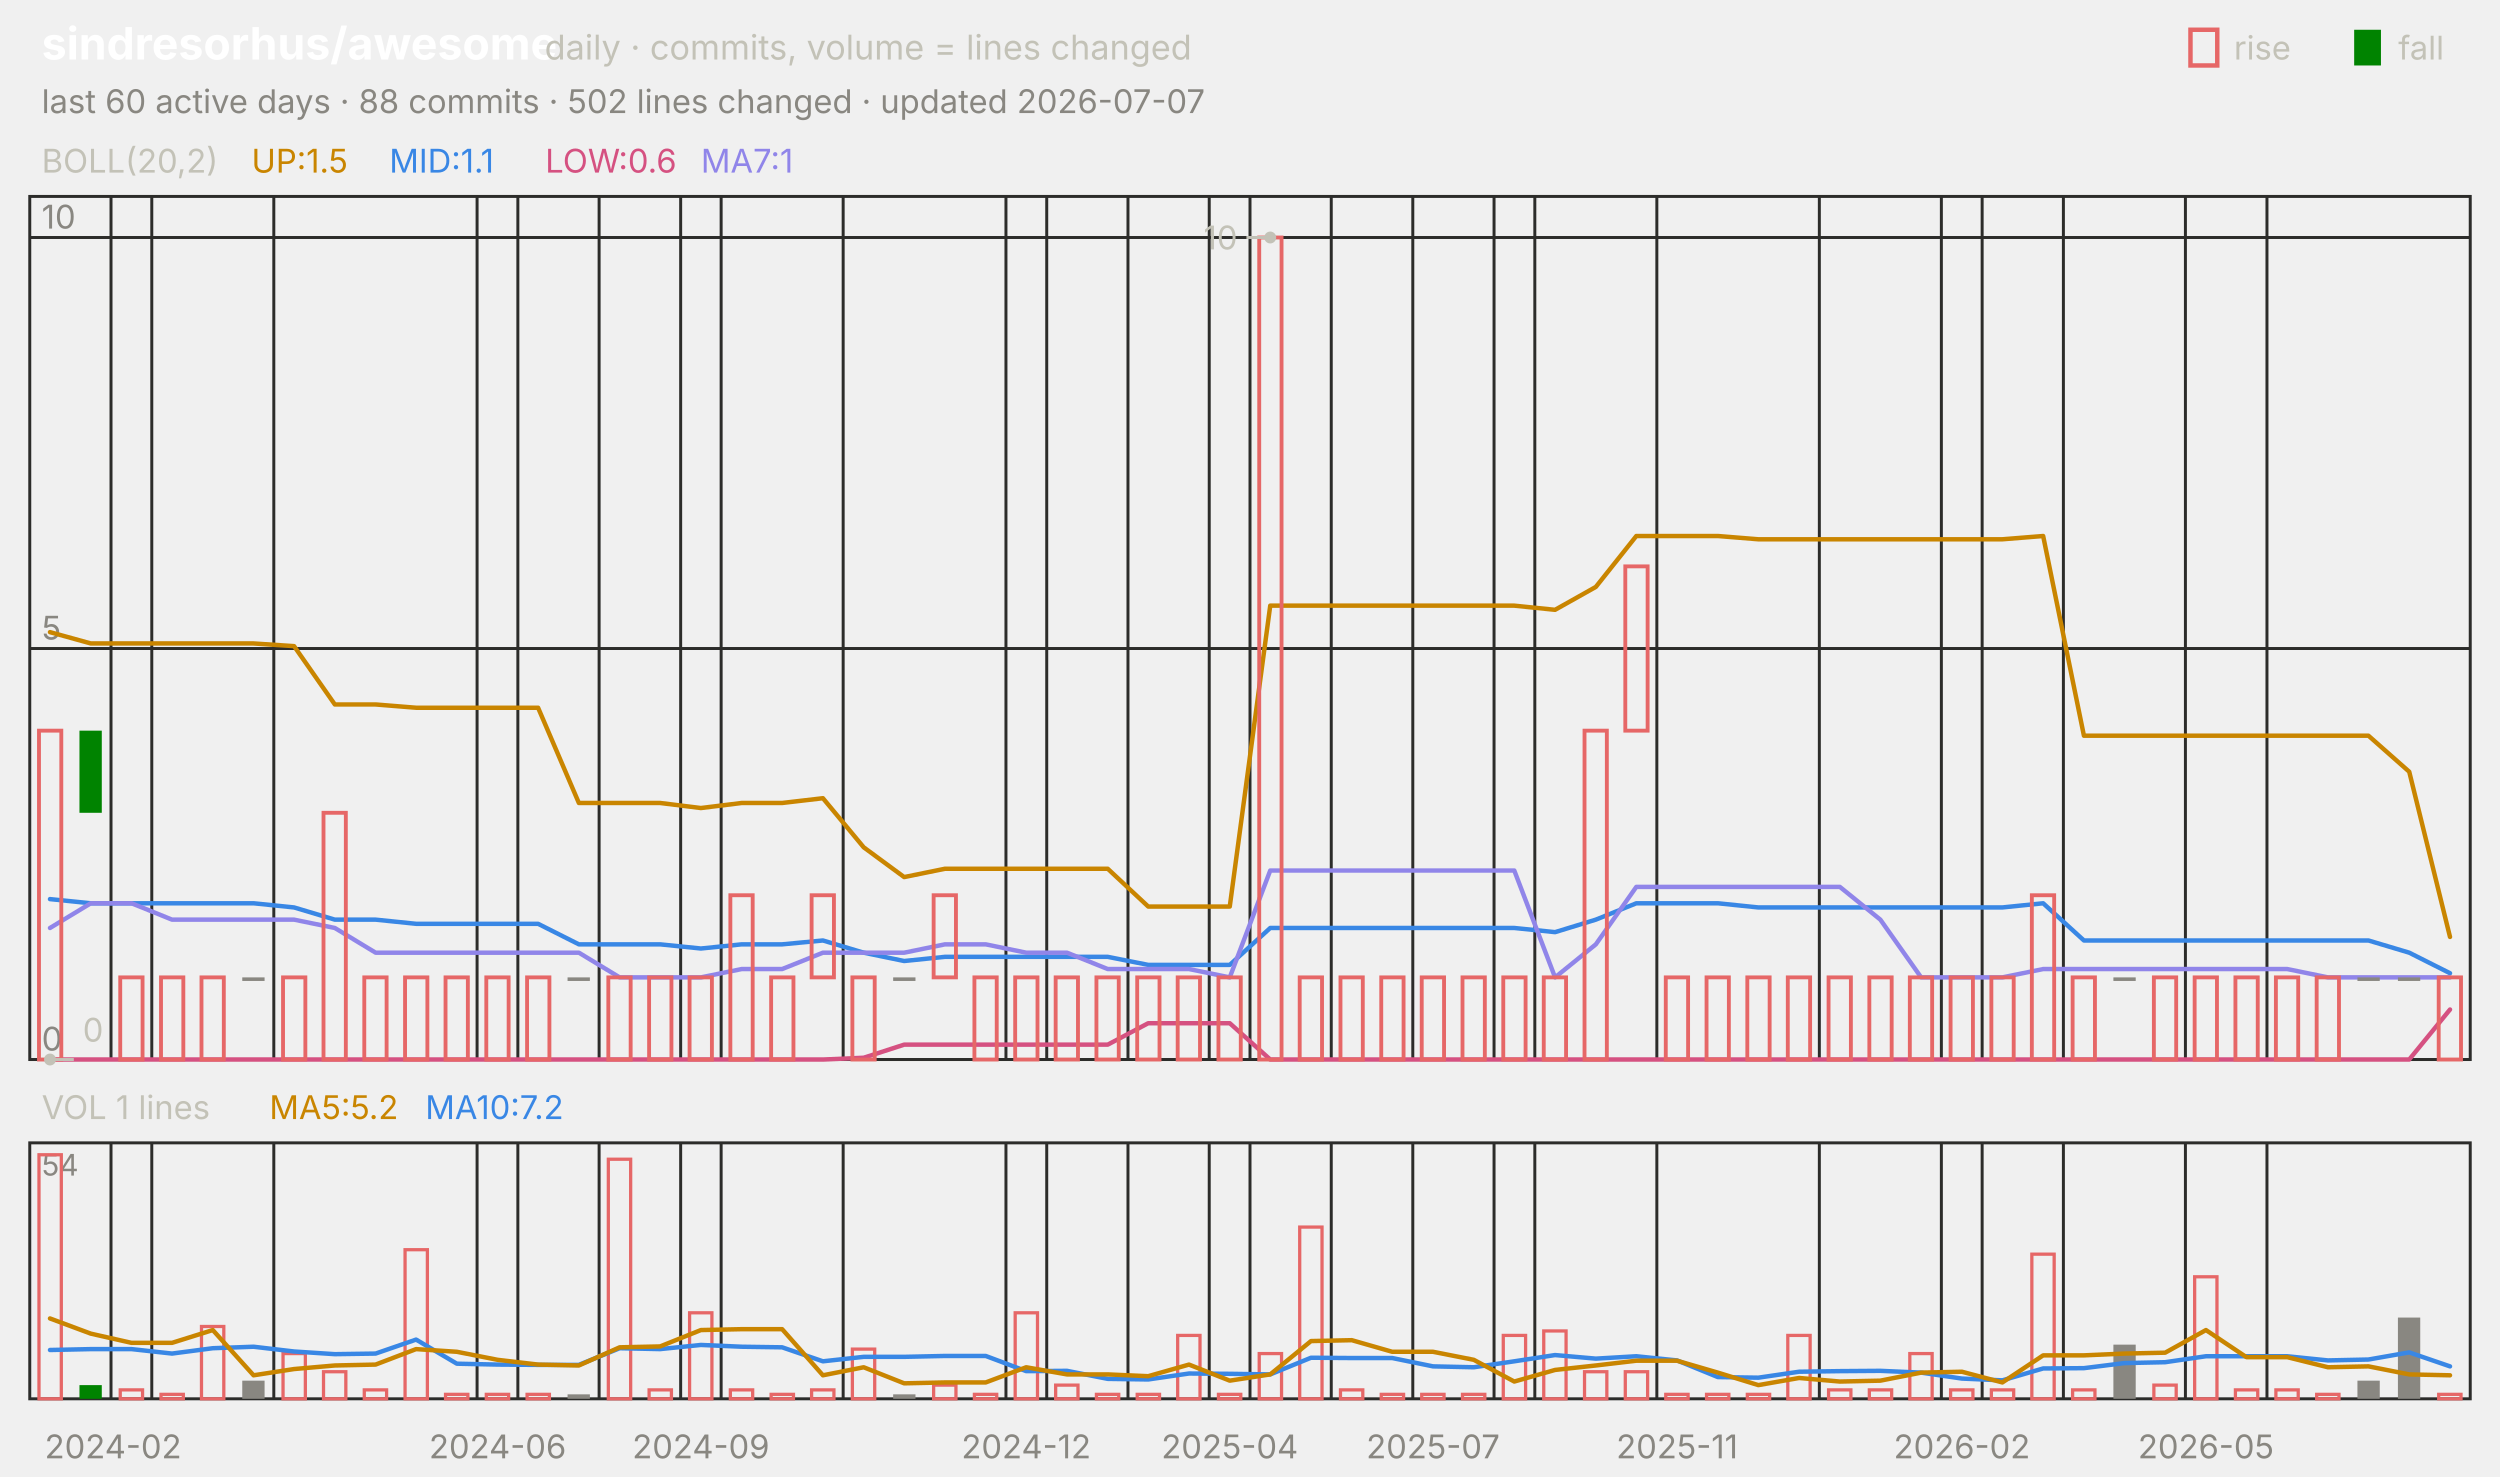
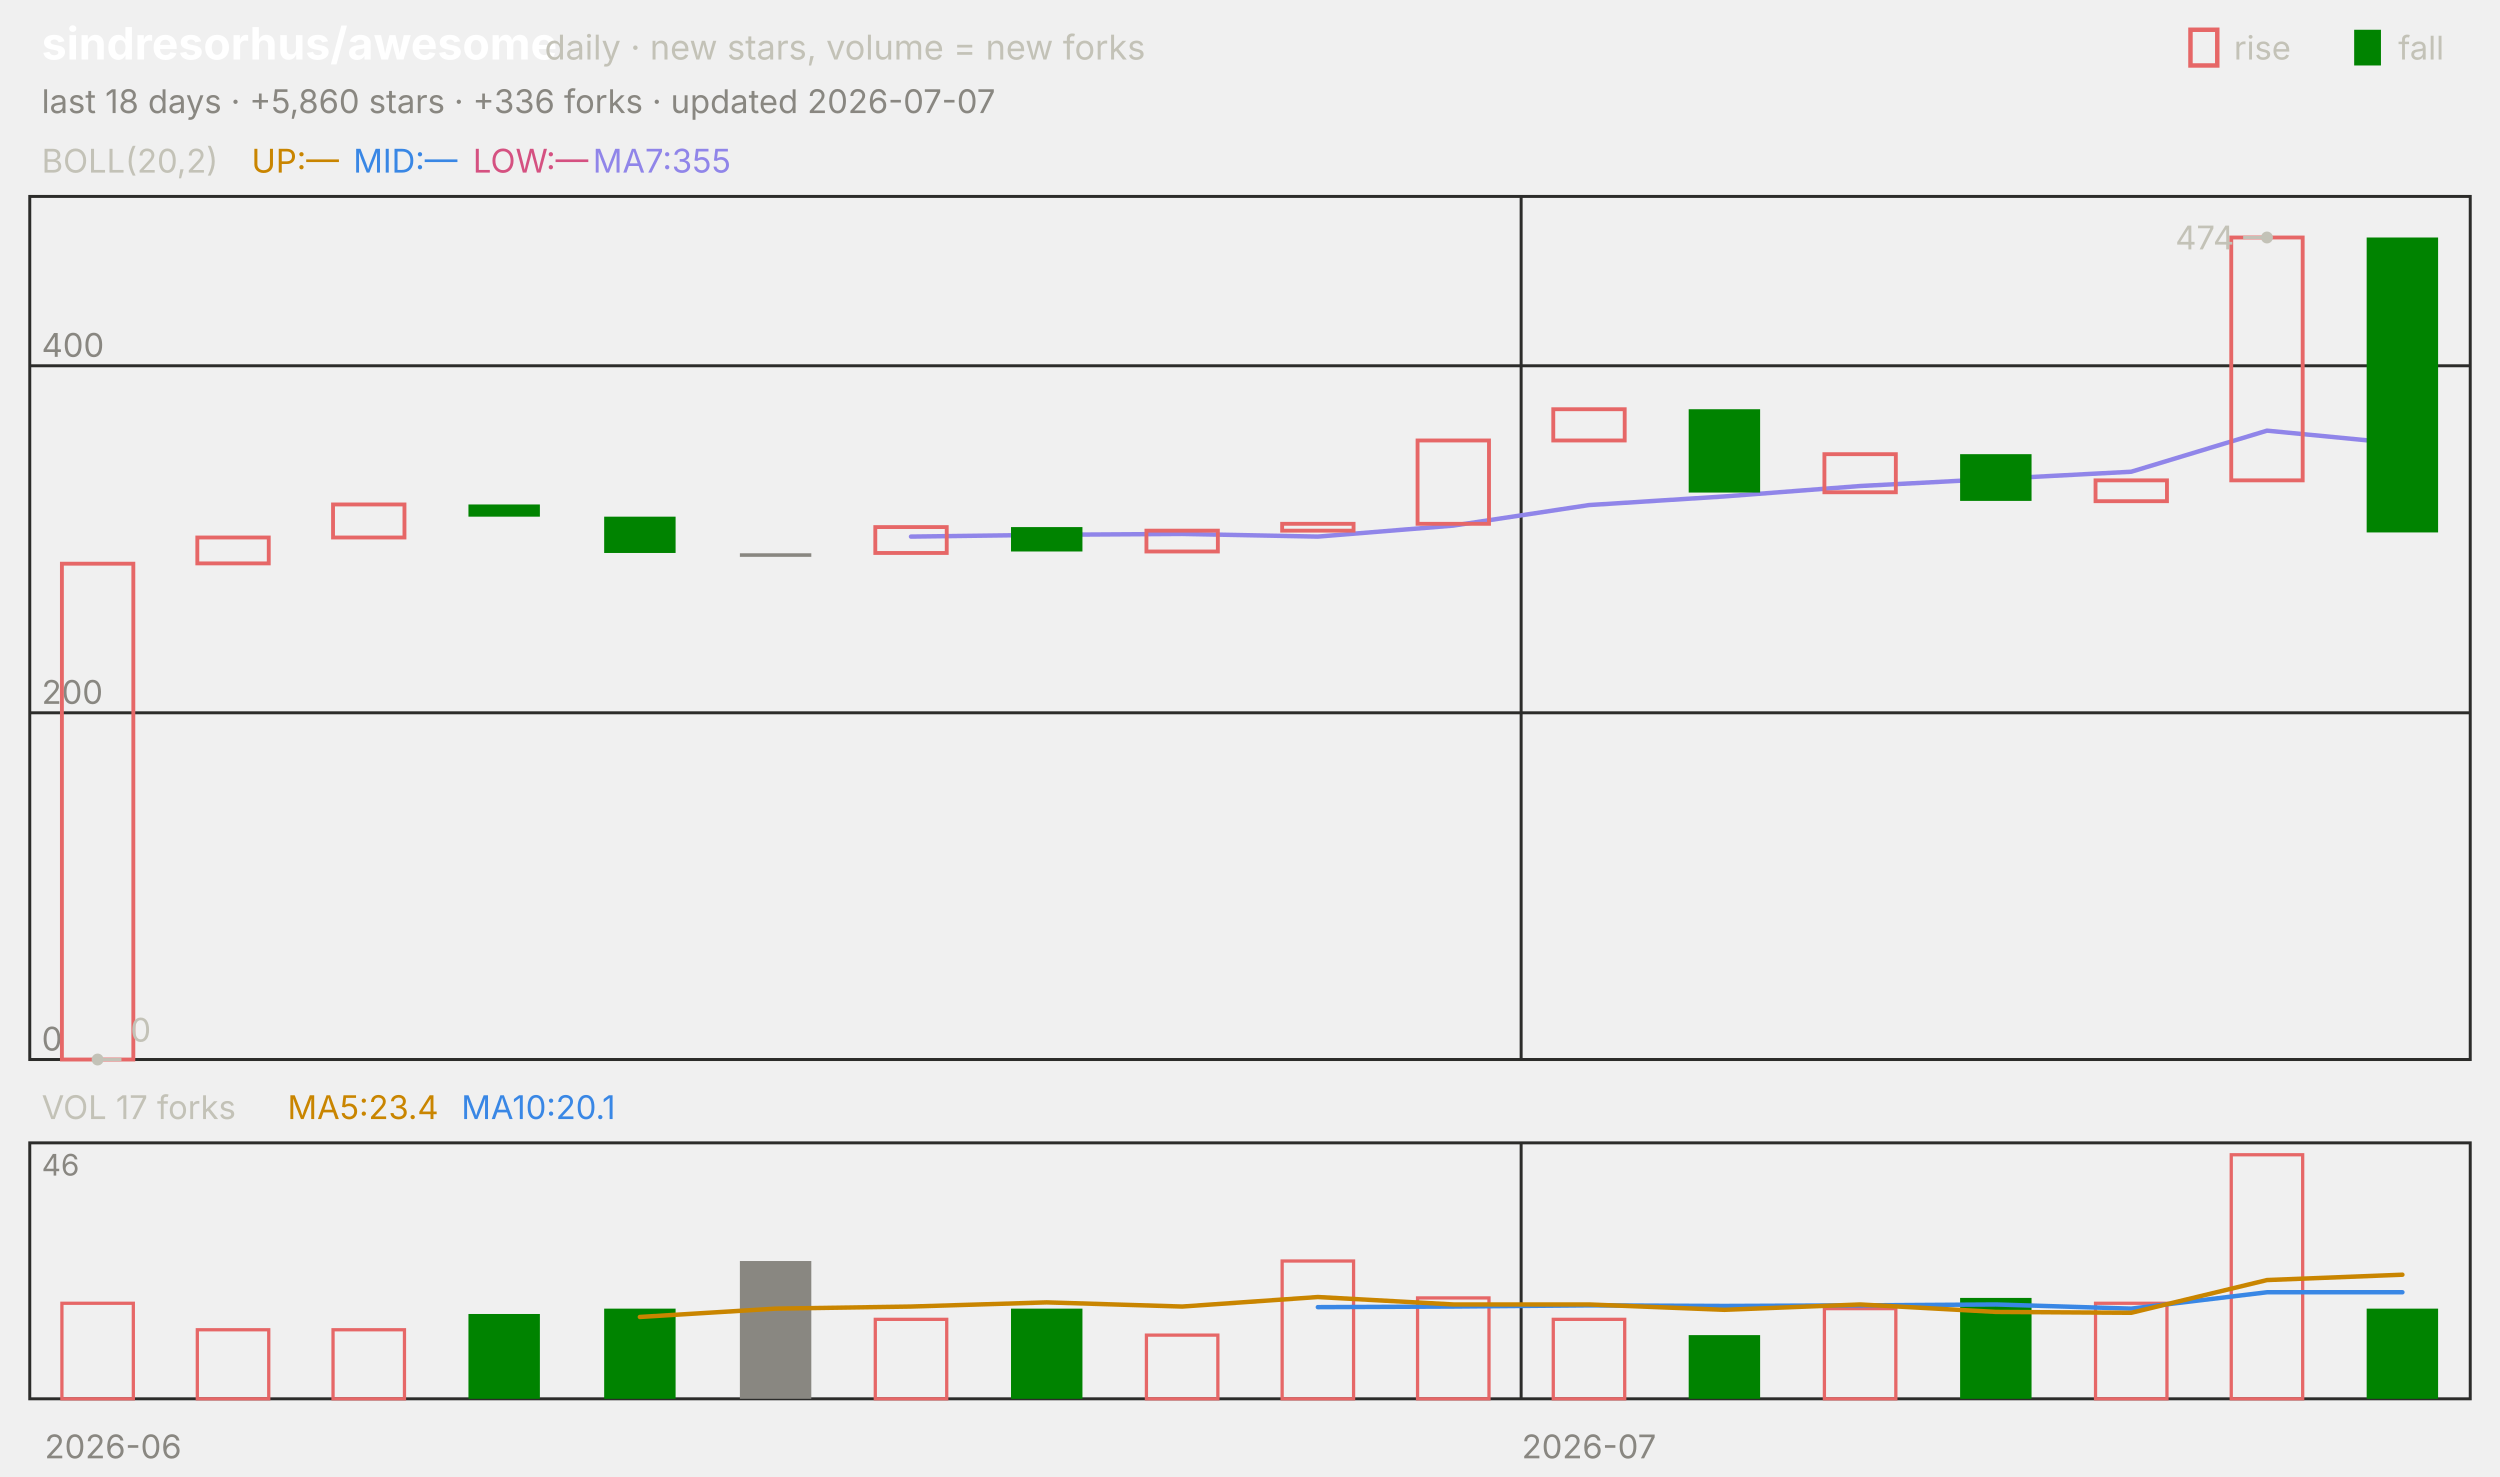
<svg xmlns="http://www.w3.org/2000/svg" viewBox="0 0 840 496" width="840" height="496" font-family="-apple-system,'Segoe UI',system-ui,sans-serif" role="img" aria-label="sindresorhus/awesome candlestick chart">
  <text x="14.0" y="20.0" font-size="15" fill="#ffffff" font-weight="650">sindresorhus/awesome</text>
-   <text x="183.0" y="20.0" font-size="11.5" fill="#c3c2b7">daily · commits, volume = lines changed</text>
+   <text x="183.0" y="20.0" font-size="11.5" fill="#c3c2b7">daily · new stars, volume = new forks</text>
  <text x="805.8" y="20.0" font-size="11.0" fill="#c3c2b7">fall</text>
  <rect x="791" y="10" width="9" height="12" fill="#008300" />
  <text x="750.6" y="20.0" font-size="11.0" fill="#c3c2b7">rise</text>
  <rect x="736" y="10" width="9" height="12" fill="none" stroke="#e66767" stroke-width="1.5" />
-   <text x="14.0" y="38.0" font-size="11.0" fill="#898781">last 60 active days · 88 commits · 502 lines changed · updated 2026-07-07</text>
+   <text x="14.0" y="38.0" font-size="11.0" fill="#898781">last 18 days · +5,860 stars · +336 forks · updated 2026-07-07</text>
  <rect x="10" y="66" width="820" height="290" fill="none" stroke="#2c2c2a" />
  <rect x="10" y="384" width="820" height="86" fill="none" stroke="#2c2c2a" />
-   <text x="38.0" y="490.0" font-size="11.0" fill="#898781" text-anchor="middle">2024-02</text>
-   <line x1="37.3" y1="66.0" x2="37.3" y2="356.0" stroke="#2c2c2a" stroke-width="1.0" />
-   <line x1="37.3" y1="384.0" x2="37.3" y2="470.0" stroke="#2c2c2a" stroke-width="1.0" />
-   <line x1="51.0" y1="66.0" x2="51.0" y2="356.0" stroke="#2c2c2a" stroke-width="1.0" />
-   <line x1="51.0" y1="384.0" x2="51.0" y2="470.0" stroke="#2c2c2a" stroke-width="1.0" />
-   <line x1="92.0" y1="66.0" x2="92.0" y2="356.0" stroke="#2c2c2a" stroke-width="1.0" />
-   <line x1="92.0" y1="384.0" x2="92.0" y2="470.0" stroke="#2c2c2a" stroke-width="1.0" />
-   <line x1="160.3" y1="66.0" x2="160.3" y2="356.0" stroke="#2c2c2a" stroke-width="1.0" />
-   <line x1="160.3" y1="384.0" x2="160.3" y2="470.0" stroke="#2c2c2a" stroke-width="1.0" />
-   <text x="167.2" y="490.0" font-size="11.0" fill="#898781" text-anchor="middle">2024-06</text>
-   <line x1="174.0" y1="66.0" x2="174.0" y2="356.0" stroke="#2c2c2a" stroke-width="1.0" />
-   <line x1="174.0" y1="384.0" x2="174.0" y2="470.0" stroke="#2c2c2a" stroke-width="1.0" />
-   <line x1="201.3" y1="66.0" x2="201.3" y2="356.0" stroke="#2c2c2a" stroke-width="1.0" />
-   <line x1="201.3" y1="384.0" x2="201.3" y2="470.0" stroke="#2c2c2a" stroke-width="1.0" />
-   <line x1="228.7" y1="66.0" x2="228.7" y2="356.0" stroke="#2c2c2a" stroke-width="1.0" />
-   <line x1="228.7" y1="384.0" x2="228.7" y2="470.0" stroke="#2c2c2a" stroke-width="1.0" />
-   <text x="235.5" y="490.0" font-size="11.0" fill="#898781" text-anchor="middle">2024-09</text>
-   <line x1="242.3" y1="66.0" x2="242.3" y2="356.0" stroke="#2c2c2a" stroke-width="1.0" />
-   <line x1="242.3" y1="384.0" x2="242.3" y2="470.0" stroke="#2c2c2a" stroke-width="1.0" />
-   <line x1="283.3" y1="66.0" x2="283.3" y2="356.0" stroke="#2c2c2a" stroke-width="1.0" />
-   <line x1="283.3" y1="384.0" x2="283.3" y2="470.0" stroke="#2c2c2a" stroke-width="1.0" />
-   <line x1="338.0" y1="66.0" x2="338.0" y2="356.0" stroke="#2c2c2a" stroke-width="1.0" />
-   <line x1="338.0" y1="384.0" x2="338.0" y2="470.0" stroke="#2c2c2a" stroke-width="1.0" />
-   <text x="344.8" y="490.0" font-size="11.0" fill="#898781" text-anchor="middle">2024-12</text>
-   <line x1="351.7" y1="66.0" x2="351.7" y2="356.0" stroke="#2c2c2a" stroke-width="1.0" />
-   <line x1="351.7" y1="384.0" x2="351.7" y2="470.0" stroke="#2c2c2a" stroke-width="1.0" />
-   <line x1="379.0" y1="66.0" x2="379.0" y2="356.0" stroke="#2c2c2a" stroke-width="1.0" />
-   <line x1="379.0" y1="384.0" x2="379.0" y2="470.0" stroke="#2c2c2a" stroke-width="1.0" />
-   <line x1="406.3" y1="66.0" x2="406.3" y2="356.0" stroke="#2c2c2a" stroke-width="1.0" />
-   <line x1="406.3" y1="384.0" x2="406.3" y2="470.0" stroke="#2c2c2a" stroke-width="1.0" />
-   <text x="413.2" y="490.0" font-size="11.0" fill="#898781" text-anchor="middle">2025-04</text>
-   <line x1="420.0" y1="66.0" x2="420.0" y2="356.0" stroke="#2c2c2a" stroke-width="1.0" />
-   <line x1="420.0" y1="384.0" x2="420.0" y2="470.0" stroke="#2c2c2a" stroke-width="1.0" />
-   <line x1="447.3" y1="66.0" x2="447.3" y2="356.0" stroke="#2c2c2a" stroke-width="1.0" />
-   <line x1="447.3" y1="384.0" x2="447.3" y2="470.0" stroke="#2c2c2a" stroke-width="1.0" />
-   <line x1="474.7" y1="66.0" x2="474.7" y2="356.0" stroke="#2c2c2a" stroke-width="1.0" />
-   <line x1="474.7" y1="384.0" x2="474.7" y2="470.0" stroke="#2c2c2a" stroke-width="1.0" />
-   <text x="481.5" y="490.0" font-size="11.0" fill="#898781" text-anchor="middle">2025-07</text>
-   <line x1="502.0" y1="66.0" x2="502.0" y2="356.0" stroke="#2c2c2a" stroke-width="1.0" />
-   <line x1="502.0" y1="384.0" x2="502.0" y2="470.0" stroke="#2c2c2a" stroke-width="1.0" />
-   <line x1="515.7" y1="66.0" x2="515.7" y2="356.0" stroke="#2c2c2a" stroke-width="1.0" />
-   <line x1="515.7" y1="384.0" x2="515.7" y2="470.0" stroke="#2c2c2a" stroke-width="1.0" />
-   <line x1="556.7" y1="66.0" x2="556.7" y2="356.0" stroke="#2c2c2a" stroke-width="1.0" />
-   <line x1="556.7" y1="384.0" x2="556.7" y2="470.0" stroke="#2c2c2a" stroke-width="1.0" />
-   <text x="563.5" y="490.0" font-size="11.0" fill="#898781" text-anchor="middle">2025-11</text>
-   <line x1="611.3" y1="66.0" x2="611.3" y2="356.0" stroke="#2c2c2a" stroke-width="1.0" />
-   <line x1="611.3" y1="384.0" x2="611.3" y2="470.0" stroke="#2c2c2a" stroke-width="1.0" />
-   <line x1="652.3" y1="66.0" x2="652.3" y2="356.0" stroke="#2c2c2a" stroke-width="1.0" />
-   <line x1="652.3" y1="384.0" x2="652.3" y2="470.0" stroke="#2c2c2a" stroke-width="1.0" />
-   <text x="659.2" y="490.0" font-size="11.0" fill="#898781" text-anchor="middle">2026-02</text>
-   <line x1="666.0" y1="66.0" x2="666.0" y2="356.0" stroke="#2c2c2a" stroke-width="1.0" />
-   <line x1="666.0" y1="384.0" x2="666.0" y2="470.0" stroke="#2c2c2a" stroke-width="1.0" />
-   <line x1="693.3" y1="66.0" x2="693.3" y2="356.0" stroke="#2c2c2a" stroke-width="1.0" />
-   <line x1="693.3" y1="384.0" x2="693.3" y2="470.0" stroke="#2c2c2a" stroke-width="1.0" />
-   <line x1="734.3" y1="66.0" x2="734.3" y2="356.0" stroke="#2c2c2a" stroke-width="1.0" />
-   <line x1="734.3" y1="384.0" x2="734.3" y2="470.0" stroke="#2c2c2a" stroke-width="1.0" />
-   <text x="741.2" y="490.0" font-size="11.0" fill="#898781" text-anchor="middle">2026-05</text>
-   <line x1="761.7" y1="66.0" x2="761.7" y2="356.0" stroke="#2c2c2a" stroke-width="1.0" />
-   <line x1="761.7" y1="384.0" x2="761.7" y2="470.0" stroke="#2c2c2a" stroke-width="1.0" />
+   <text x="38.0" y="490.0" font-size="11.0" fill="#898781" text-anchor="middle">2026-06</text>
+   <line x1="511.1" y1="66.0" x2="511.1" y2="356.0" stroke="#2c2c2a" stroke-width="1.0" />
+   <line x1="511.1" y1="384.0" x2="511.1" y2="470.0" stroke="#2c2c2a" stroke-width="1.0" />
+   <text x="533.9" y="490.0" font-size="11.0" fill="#898781" text-anchor="middle">2026-07</text>
  <text x="14.0" y="58.0" font-size="11.0" fill="#c3c2b7">BOLL(20,2)</text>
-   <text x="84.5" y="58.0" font-size="11.0" fill="#c98500">UP:1.5</text>
-   <text x="130.8" y="58.0" font-size="11.0" fill="#3987e5">MID:1.1</text>
-   <text x="183.2" y="58.0" font-size="11.0" fill="#d55181">LOW:0.6</text>
-   <text x="235.5" y="58.0" font-size="11.0" fill="#9085e9">MA7:1</text>
+   <text x="84.5" y="58.0" font-size="11.0" fill="#c98500">UP:—</text>
+   <text x="118.7" y="58.0" font-size="11.0" fill="#3987e5">MID:—</text>
+   <text x="158.9" y="58.0" font-size="11.0" fill="#d55181">LOW:—</text>
+   <text x="199.2" y="58.0" font-size="11.0" fill="#9085e9">MA7:355</text>
  <line x1="10.0" y1="356.0" x2="830.0" y2="356.0" stroke="#2c2c2a" stroke-width="1.0" />
  <text x="14.0" y="353.0" font-size="11.0" fill="#898781">0</text>
-   <line x1="10.0" y1="217.9" x2="830.0" y2="217.9" stroke="#2c2c2a" stroke-width="1.0" />
-   <text x="14.0" y="214.9" font-size="11.0" fill="#898781">5</text>
-   <line x1="10.0" y1="79.8" x2="830.0" y2="79.8" stroke="#2c2c2a" stroke-width="1.0" />
-   <text x="14.0" y="76.8" font-size="11.0" fill="#898781">10</text>
-   <polyline points="16.8,212.4 30.5,216.2 44.2,216.2 57.8,216.2 71.5,216.2 85.2,216.2 98.8,217.1 112.5,236.7 126.2,236.7 139.8,237.8 153.5,237.8 167.2,237.8 180.8,237.8 194.5,269.8 208.2,269.8 221.8,269.8 235.5,271.5 249.2,269.8 262.8,269.8 276.5,268.2 290.2,284.7 303.8,294.7 317.5,291.9 331.2,291.9 344.8,291.9 358.5,291.9 372.2,291.9 385.8,304.6 399.5,304.6 413.2,304.6 426.8,203.5 440.5,203.5 454.2,203.5 467.8,203.5 481.5,203.5 495.2,203.5 508.8,203.5 522.5,204.9 536.2,197.2 549.8,180.1 563.5,180.1 577.2,180.1 590.8,181.2 604.5,181.2 618.2,181.2 631.8,181.2 645.5,181.2 659.2,181.2 672.8,181.2 686.5,180.1 700.2,247.2 713.8,247.2 727.5,247.2 741.2,247.2 754.8,247.2 768.5,247.2 782.2,247.2 795.8,247.2 809.5,259.3 823.2,314.8" fill="none" stroke="#c98500" stroke-width="1.5" stroke-linejoin="round" stroke-linecap="round" />
-   <polyline points="16.8,302.1 30.5,303.5 44.2,303.5 57.8,303.5 71.5,303.5 85.2,303.5 98.8,304.9 112.5,309.0 126.2,309.0 139.8,310.4 153.5,310.4 167.2,310.4 180.8,310.4 194.5,317.3 208.2,317.3 221.8,317.3 235.5,318.7 249.2,317.3 262.8,317.3 276.5,316.0 290.2,320.1 303.8,322.9 317.5,321.5 331.2,321.5 344.8,321.5 358.5,321.5 372.2,321.5 385.8,324.2 399.5,324.2 413.2,324.2 426.8,311.8 440.5,311.8 454.2,311.8 467.8,311.8 481.5,311.8 495.2,311.8 508.8,311.8 522.5,313.2 536.2,309.0 549.8,303.5 563.5,303.5 577.2,303.5 590.8,304.9 604.5,304.9 618.2,304.9 631.8,304.9 645.5,304.9 659.2,304.9 672.8,304.9 686.5,303.5 700.2,316.0 713.8,316.0 727.5,316.0 741.2,316.0 754.8,316.0 768.5,316.0 782.2,316.0 795.8,316.0 809.5,320.1 823.2,327.0" fill="none" stroke="#3987e5" stroke-width="1.5" stroke-linejoin="round" stroke-linecap="round" />
-   <polyline points="16.8,356.0 30.5,356.0 44.2,356.0 57.8,356.0 71.5,356.0 85.2,356.0 98.8,356.0 112.5,356.0 126.2,356.0 139.8,356.0 153.5,356.0 167.2,356.0 180.8,356.0 194.5,356.0 208.2,356.0 221.8,356.0 235.5,356.0 249.2,356.0 262.8,356.0 276.5,356.0 290.2,355.4 303.8,351.0 317.5,351.0 331.2,351.0 344.8,351.0 358.5,351.0 372.2,351.0 385.8,343.8 399.5,343.8 413.2,343.8 426.8,356.0 440.5,356.0 454.2,356.0 467.8,356.0 481.5,356.0 495.2,356.0 508.8,356.0 522.5,356.0 536.2,356.0 549.8,356.0 563.5,356.0 577.2,356.0 590.8,356.0 604.5,356.0 618.2,356.0 631.8,356.0 645.5,356.0 659.2,356.0 672.8,356.0 686.5,356.0 700.2,356.0 713.8,356.0 727.5,356.0 741.2,356.0 754.8,356.0 768.5,356.0 782.2,356.0 795.8,356.0 809.5,356.0 823.2,339.2" fill="none" stroke="#d55181" stroke-width="1.5" stroke-linejoin="round" stroke-linecap="round" />
-   <polyline points="16.8,311.8 30.5,303.5 44.2,303.5 57.8,309.0 71.5,309.0 85.2,309.0 98.8,309.0 112.5,311.8 126.2,320.1 139.8,320.1 153.5,320.1 167.2,320.1 180.8,320.1 194.5,320.1 208.2,328.4 221.8,328.4 235.5,328.4 249.2,325.6 262.8,325.6 276.5,320.1 290.2,320.1 303.8,320.1 317.5,317.3 331.2,317.3 344.8,320.1 358.5,320.1 372.2,325.6 385.8,325.6 399.5,325.6 413.2,328.4 426.8,292.5 440.5,292.5 454.2,292.5 467.8,292.5 481.5,292.5 495.2,292.5 508.8,292.5 522.5,328.4 536.2,317.3 549.8,298.0 563.5,298.0 577.2,298.0 590.8,298.0 604.5,298.0 618.2,298.0 631.8,309.0 645.5,328.4 659.2,328.4 672.8,328.4 686.5,325.6 700.2,325.6 713.8,325.6 727.5,325.6 741.2,325.6 754.8,325.6 768.5,325.6 782.2,328.4 795.8,328.4 809.5,328.4 823.2,328.4" fill="none" stroke="#9085e9" stroke-width="1.5" stroke-linejoin="round" stroke-linecap="round" />
-   <rect x="13.1" y="245.5" width="7.5" height="110.5" fill="none" stroke="#e66767" stroke-width="1.3" />
-   <rect x="26.7" y="245.5" width="7.5" height="27.6" fill="#008300" />
-   <rect x="40.4" y="328.4" width="7.5" height="27.6" fill="none" stroke="#e66767" stroke-width="1.3" />
-   <rect x="54.1" y="328.4" width="7.5" height="27.6" fill="none" stroke="#e66767" stroke-width="1.3" />
-   <rect x="67.7" y="328.4" width="7.5" height="27.6" fill="none" stroke="#e66767" stroke-width="1.3" />
-   <rect x="81.4" y="328.4" width="7.5" height="1.2" fill="#898781" />
-   <rect x="95.1" y="328.4" width="7.5" height="27.6" fill="none" stroke="#e66767" stroke-width="1.3" />
-   <rect x="108.7" y="273.1" width="7.5" height="82.9" fill="none" stroke="#e66767" stroke-width="1.3" />
-   <rect x="122.4" y="328.4" width="7.5" height="27.6" fill="none" stroke="#e66767" stroke-width="1.3" />
-   <rect x="136.1" y="328.4" width="7.5" height="27.6" fill="none" stroke="#e66767" stroke-width="1.3" />
-   <rect x="149.7" y="328.4" width="7.5" height="27.6" fill="none" stroke="#e66767" stroke-width="1.3" />
-   <rect x="163.4" y="328.4" width="7.5" height="27.6" fill="none" stroke="#e66767" stroke-width="1.3" />
-   <rect x="177.1" y="328.4" width="7.5" height="27.6" fill="none" stroke="#e66767" stroke-width="1.3" />
-   <rect x="190.7" y="328.4" width="7.5" height="1.2" fill="#898781" />
-   <rect x="204.4" y="328.4" width="7.5" height="27.6" fill="none" stroke="#e66767" stroke-width="1.3" />
-   <rect x="218.1" y="328.4" width="7.5" height="27.6" fill="none" stroke="#e66767" stroke-width="1.3" />
-   <rect x="231.7" y="328.4" width="7.5" height="27.6" fill="none" stroke="#e66767" stroke-width="1.3" />
-   <rect x="245.4" y="300.8" width="7.5" height="55.2" fill="none" stroke="#e66767" stroke-width="1.3" />
-   <rect x="259.1" y="328.4" width="7.5" height="27.6" fill="none" stroke="#e66767" stroke-width="1.3" />
-   <rect x="272.7" y="300.8" width="7.5" height="27.6" fill="none" stroke="#e66767" stroke-width="1.3" />
-   <rect x="286.4" y="328.4" width="7.5" height="27.6" fill="none" stroke="#e66767" stroke-width="1.3" />
-   <rect x="300.1" y="328.4" width="7.5" height="1.2" fill="#898781" />
-   <rect x="313.7" y="300.8" width="7.5" height="27.6" fill="none" stroke="#e66767" stroke-width="1.3" />
-   <rect x="327.4" y="328.4" width="7.5" height="27.6" fill="none" stroke="#e66767" stroke-width="1.3" />
-   <rect x="341.1" y="328.4" width="7.5" height="27.6" fill="none" stroke="#e66767" stroke-width="1.3" />
-   <rect x="354.7" y="328.4" width="7.5" height="27.6" fill="none" stroke="#e66767" stroke-width="1.3" />
-   <rect x="368.4" y="328.4" width="7.5" height="27.6" fill="none" stroke="#e66767" stroke-width="1.3" />
-   <rect x="382.1" y="328.4" width="7.5" height="27.6" fill="none" stroke="#e66767" stroke-width="1.3" />
-   <rect x="395.7" y="328.4" width="7.5" height="27.6" fill="none" stroke="#e66767" stroke-width="1.3" />
-   <rect x="409.4" y="328.4" width="7.5" height="27.6" fill="none" stroke="#e66767" stroke-width="1.3" />
-   <rect x="423.1" y="79.8" width="7.5" height="276.2" fill="none" stroke="#e66767" stroke-width="1.3" />
-   <rect x="436.7" y="328.4" width="7.5" height="27.6" fill="none" stroke="#e66767" stroke-width="1.3" />
-   <rect x="450.4" y="328.4" width="7.5" height="27.6" fill="none" stroke="#e66767" stroke-width="1.3" />
-   <rect x="464.1" y="328.4" width="7.5" height="27.6" fill="none" stroke="#e66767" stroke-width="1.3" />
-   <rect x="477.7" y="328.4" width="7.5" height="27.6" fill="none" stroke="#e66767" stroke-width="1.3" />
-   <rect x="491.4" y="328.4" width="7.5" height="27.6" fill="none" stroke="#e66767" stroke-width="1.3" />
-   <rect x="505.1" y="328.4" width="7.5" height="27.6" fill="none" stroke="#e66767" stroke-width="1.3" />
-   <rect x="518.7" y="328.4" width="7.5" height="27.6" fill="none" stroke="#e66767" stroke-width="1.3" />
-   <rect x="532.4" y="245.5" width="7.5" height="110.5" fill="none" stroke="#e66767" stroke-width="1.3" />
-   <rect x="546.1" y="190.3" width="7.5" height="55.2" fill="none" stroke="#e66767" stroke-width="1.3" />
-   <rect x="559.7" y="328.4" width="7.5" height="27.6" fill="none" stroke="#e66767" stroke-width="1.3" />
-   <rect x="573.4" y="328.4" width="7.5" height="27.6" fill="none" stroke="#e66767" stroke-width="1.3" />
-   <rect x="587.1" y="328.4" width="7.5" height="27.6" fill="none" stroke="#e66767" stroke-width="1.3" />
-   <rect x="600.7" y="328.4" width="7.5" height="27.6" fill="none" stroke="#e66767" stroke-width="1.3" />
-   <rect x="614.4" y="328.4" width="7.5" height="27.6" fill="none" stroke="#e66767" stroke-width="1.3" />
-   <rect x="628.1" y="328.4" width="7.5" height="27.6" fill="none" stroke="#e66767" stroke-width="1.3" />
-   <rect x="641.7" y="328.4" width="7.5" height="27.6" fill="none" stroke="#e66767" stroke-width="1.3" />
-   <rect x="655.4" y="328.4" width="7.5" height="27.6" fill="none" stroke="#e66767" stroke-width="1.3" />
-   <rect x="669.1" y="328.4" width="7.5" height="27.6" fill="none" stroke="#e66767" stroke-width="1.3" />
-   <rect x="682.7" y="300.8" width="7.5" height="55.2" fill="none" stroke="#e66767" stroke-width="1.3" />
-   <rect x="696.4" y="328.4" width="7.5" height="27.6" fill="none" stroke="#e66767" stroke-width="1.3" />
-   <rect x="710.1" y="328.4" width="7.5" height="1.2" fill="#898781" />
-   <rect x="723.7" y="328.4" width="7.5" height="27.6" fill="none" stroke="#e66767" stroke-width="1.3" />
-   <rect x="737.4" y="328.4" width="7.5" height="27.6" fill="none" stroke="#e66767" stroke-width="1.3" />
-   <rect x="751.1" y="328.4" width="7.5" height="27.6" fill="none" stroke="#e66767" stroke-width="1.3" />
-   <rect x="764.7" y="328.4" width="7.5" height="27.6" fill="none" stroke="#e66767" stroke-width="1.3" />
-   <rect x="778.4" y="328.4" width="7.5" height="27.6" fill="none" stroke="#e66767" stroke-width="1.3" />
-   <rect x="792.1" y="328.4" width="7.5" height="1.2" fill="#898781" />
-   <rect x="805.7" y="328.4" width="7.5" height="1.2" fill="#898781" />
-   <rect x="819.4" y="328.4" width="7.5" height="27.6" fill="none" stroke="#e66767" stroke-width="1.3" />
-   <circle cx="426.8" cy="79.8" r="2" fill="#c3c2b7" />
-   <line x1="426.8" y1="79.8" x2="418.8" y2="79.8" stroke="#c3c2b7" stroke-width="1.0" />
-   <text x="415.8" y="83.8" font-size="11.0" fill="#c3c2b7" text-anchor="end">10</text>
-   <circle cx="16.8" cy="356.0" r="2" fill="#c3c2b7" />
-   <line x1="16.8" y1="356.0" x2="24.8" y2="356.0" stroke="#c3c2b7" stroke-width="1.0" />
-   <text x="27.8" y="350.0" font-size="11.0" fill="#c3c2b7">0</text>
-   <text x="14.0" y="376.0" font-size="11.0" fill="#c3c2b7">VOL 1 lines</text>
-   <text x="90.5" y="376.0" font-size="11.0" fill="#c98500">MA5:5.2</text>
-   <text x="142.9" y="376.0" font-size="11.0" fill="#3987e5">MA10:7.2</text>
-   <text x="14.0" y="395.0" font-size="10" fill="#898781">54</text>
-   <rect x="13.1" y="388.0" width="7.5" height="82.0" fill="none" stroke="#e66767" stroke-width="1.1" />
-   <rect x="26.7" y="465.4" width="7.5" height="4.6" fill="#008300" />
-   <rect x="40.4" y="467.0" width="7.5" height="3.0" fill="none" stroke="#e66767" stroke-width="1.1" />
-   <rect x="54.1" y="468.5" width="7.5" height="1.5" fill="none" stroke="#e66767" stroke-width="1.1" />
-   <rect x="67.7" y="445.7" width="7.5" height="24.3" fill="none" stroke="#e66767" stroke-width="1.1" />
-   <rect x="81.4" y="463.9" width="7.5" height="6.1" fill="#898781" />
-   <rect x="95.1" y="454.8" width="7.5" height="15.2" fill="none" stroke="#e66767" stroke-width="1.1" />
-   <rect x="108.7" y="460.9" width="7.5" height="9.1" fill="none" stroke="#e66767" stroke-width="1.1" />
-   <rect x="122.4" y="467.0" width="7.5" height="3.0" fill="none" stroke="#e66767" stroke-width="1.1" />
-   <rect x="136.1" y="419.9" width="7.5" height="50.1" fill="none" stroke="#e66767" stroke-width="1.1" />
-   <rect x="149.7" y="468.5" width="7.5" height="1.5" fill="none" stroke="#e66767" stroke-width="1.1" />
-   <rect x="163.4" y="468.5" width="7.5" height="1.5" fill="none" stroke="#e66767" stroke-width="1.1" />
-   <rect x="177.1" y="468.5" width="7.5" height="1.5" fill="none" stroke="#e66767" stroke-width="1.1" />
-   <rect x="190.7" y="468.5" width="7.5" height="1.5" fill="#898781" />
-   <rect x="204.4" y="389.5" width="7.5" height="80.5" fill="none" stroke="#e66767" stroke-width="1.1" />
-   <rect x="218.1" y="467.0" width="7.5" height="3.0" fill="none" stroke="#e66767" stroke-width="1.1" />
-   <rect x="231.7" y="441.1" width="7.5" height="28.9" fill="none" stroke="#e66767" stroke-width="1.1" />
-   <rect x="245.4" y="467.0" width="7.5" height="3.0" fill="none" stroke="#e66767" stroke-width="1.1" />
-   <rect x="259.1" y="468.5" width="7.5" height="1.5" fill="none" stroke="#e66767" stroke-width="1.1" />
-   <rect x="272.7" y="467.0" width="7.5" height="3.0" fill="none" stroke="#e66767" stroke-width="1.1" />
-   <rect x="286.4" y="453.3" width="7.5" height="16.7" fill="none" stroke="#e66767" stroke-width="1.1" />
-   <rect x="300.1" y="468.5" width="7.5" height="1.5" fill="#898781" />
-   <rect x="313.7" y="465.4" width="7.5" height="4.6" fill="none" stroke="#e66767" stroke-width="1.1" />
-   <rect x="327.4" y="468.5" width="7.5" height="1.5" fill="none" stroke="#e66767" stroke-width="1.1" />
-   <rect x="341.1" y="441.1" width="7.5" height="28.9" fill="none" stroke="#e66767" stroke-width="1.1" />
-   <rect x="354.7" y="465.4" width="7.5" height="4.6" fill="none" stroke="#e66767" stroke-width="1.1" />
-   <rect x="368.4" y="468.5" width="7.5" height="1.5" fill="none" stroke="#e66767" stroke-width="1.1" />
-   <rect x="382.1" y="468.5" width="7.5" height="1.5" fill="none" stroke="#e66767" stroke-width="1.1" />
-   <rect x="395.7" y="448.7" width="7.5" height="21.3" fill="none" stroke="#e66767" stroke-width="1.1" />
-   <rect x="409.4" y="468.5" width="7.5" height="1.5" fill="none" stroke="#e66767" stroke-width="1.1" />
-   <rect x="423.1" y="454.8" width="7.5" height="15.2" fill="none" stroke="#e66767" stroke-width="1.1" />
-   <rect x="436.7" y="412.3" width="7.5" height="57.7" fill="none" stroke="#e66767" stroke-width="1.1" />
-   <rect x="450.4" y="467.0" width="7.5" height="3.0" fill="none" stroke="#e66767" stroke-width="1.1" />
-   <rect x="464.1" y="468.5" width="7.5" height="1.5" fill="none" stroke="#e66767" stroke-width="1.1" />
-   <rect x="477.7" y="468.5" width="7.5" height="1.5" fill="none" stroke="#e66767" stroke-width="1.1" />
-   <rect x="491.4" y="468.5" width="7.5" height="1.5" fill="none" stroke="#e66767" stroke-width="1.1" />
-   <rect x="505.1" y="448.7" width="7.5" height="21.3" fill="none" stroke="#e66767" stroke-width="1.1" />
-   <rect x="518.7" y="447.2" width="7.5" height="22.8" fill="none" stroke="#e66767" stroke-width="1.1" />
-   <rect x="532.4" y="460.9" width="7.5" height="9.1" fill="none" stroke="#e66767" stroke-width="1.1" />
-   <rect x="546.1" y="460.9" width="7.5" height="9.1" fill="none" stroke="#e66767" stroke-width="1.1" />
-   <rect x="559.7" y="468.5" width="7.5" height="1.5" fill="none" stroke="#e66767" stroke-width="1.1" />
-   <rect x="573.4" y="468.5" width="7.5" height="1.5" fill="none" stroke="#e66767" stroke-width="1.1" />
-   <rect x="587.1" y="468.5" width="7.5" height="1.5" fill="none" stroke="#e66767" stroke-width="1.1" />
-   <rect x="600.7" y="448.7" width="7.5" height="21.3" fill="none" stroke="#e66767" stroke-width="1.1" />
-   <rect x="614.4" y="467.0" width="7.5" height="3.0" fill="none" stroke="#e66767" stroke-width="1.1" />
-   <rect x="628.1" y="467.0" width="7.5" height="3.0" fill="none" stroke="#e66767" stroke-width="1.1" />
-   <rect x="641.7" y="454.8" width="7.5" height="15.2" fill="none" stroke="#e66767" stroke-width="1.1" />
-   <rect x="655.4" y="467.0" width="7.5" height="3.0" fill="none" stroke="#e66767" stroke-width="1.1" />
-   <rect x="669.1" y="467.0" width="7.5" height="3.0" fill="none" stroke="#e66767" stroke-width="1.1" />
-   <rect x="682.7" y="421.4" width="7.5" height="48.6" fill="none" stroke="#e66767" stroke-width="1.1" />
-   <rect x="696.4" y="467.0" width="7.5" height="3.0" fill="none" stroke="#e66767" stroke-width="1.1" />
-   <rect x="710.1" y="451.8" width="7.5" height="18.2" fill="#898781" />
-   <rect x="723.7" y="465.4" width="7.5" height="4.6" fill="none" stroke="#e66767" stroke-width="1.1" />
-   <rect x="737.4" y="429.0" width="7.5" height="41.0" fill="none" stroke="#e66767" stroke-width="1.1" />
-   <rect x="751.1" y="467.0" width="7.5" height="3.0" fill="none" stroke="#e66767" stroke-width="1.1" />
-   <rect x="764.7" y="467.0" width="7.5" height="3.0" fill="none" stroke="#e66767" stroke-width="1.1" />
-   <rect x="778.4" y="468.5" width="7.5" height="1.5" fill="none" stroke="#e66767" stroke-width="1.1" />
-   <rect x="792.1" y="463.9" width="7.5" height="6.1" fill="#898781" />
-   <rect x="805.7" y="442.7" width="7.5" height="27.3" fill="#898781" />
-   <rect x="819.4" y="468.5" width="7.5" height="1.5" fill="none" stroke="#e66767" stroke-width="1.1" />
-   <polyline points="16.8,453.6 30.5,453.3 44.2,453.3 57.8,454.8 71.5,453.0 85.2,452.5 98.8,454.1 112.5,455.0 126.2,454.8 139.8,450.1 153.5,458.2 167.2,458.5 180.8,458.6 194.5,458.6 208.2,453.0 221.8,453.3 235.5,451.9 249.2,452.5 262.8,452.7 276.5,457.4 290.2,455.9 303.8,455.9 317.5,455.6 331.2,455.6 344.8,460.7 358.5,460.6 372.2,463.3 385.8,463.5 399.5,461.5 413.2,461.6 426.8,461.8 440.5,456.2 454.2,456.3 467.8,456.3 481.5,459.1 495.2,459.4 508.8,457.4 522.5,455.3 536.2,456.5 549.8,455.7 563.5,457.1 577.2,462.7 590.8,462.9 604.5,460.9 618.2,460.7 631.8,460.6 645.5,461.2 659.2,463.2 672.8,463.8 686.5,459.8 700.2,459.7 713.8,458.0 727.5,457.7 741.2,455.7 754.8,455.7 768.5,455.7 782.2,457.1 795.8,456.8 809.5,454.4 823.2,459.1" fill="none" stroke="#3987e5" stroke-width="1.5" stroke-linejoin="round" stroke-linecap="round" />
-   <polyline points="16.8,443.0 30.5,448.1 44.2,451.2 57.8,451.2 71.5,446.9 85.2,462.1 98.8,460.0 112.5,458.8 126.2,458.5 139.8,453.3 153.5,454.2 167.2,456.9 180.8,458.5 194.5,458.8 208.2,452.7 221.8,452.4 235.5,446.9 249.2,446.6 262.8,446.6 276.5,462.1 290.2,459.4 303.8,464.8 317.5,464.5 331.2,464.5 344.8,459.4 358.5,461.8 372.2,461.8 385.8,462.4 399.5,458.5 413.2,463.9 426.8,461.8 440.5,450.6 454.2,450.3 467.8,454.2 481.5,454.2 495.2,456.9 508.8,464.2 522.5,460.3 536.2,458.8 549.8,457.2 563.5,457.2 577.2,461.2 590.8,465.4 604.5,463.0 618.2,464.2 631.8,463.9 645.5,461.2 659.2,460.9 672.8,464.5 686.5,455.4 700.2,455.4 713.8,454.8 727.5,454.5 741.2,446.9 754.8,456.0 768.5,456.0 782.2,459.4 795.8,459.1 809.5,461.8 823.2,462.1" fill="none" stroke="#c98500" stroke-width="1.5" stroke-linejoin="round" stroke-linecap="round" />
+   <line x1="10.0" y1="239.5" x2="830.0" y2="239.5" stroke="#2c2c2a" stroke-width="1.0" />
+   <text x="14.0" y="236.5" font-size="11.0" fill="#898781">200</text>
+   <line x1="10.0" y1="122.9" x2="830.0" y2="122.9" stroke="#2c2c2a" stroke-width="1.0" />
+   <text x="14.0" y="119.9" font-size="11.0" fill="#898781">400</text>
+   <polyline points="306.1,180.3 351.7,179.7 397.2,179.4 442.8,180.3 488.3,176.6 533.9,169.7 579.4,166.8 625.0,163.3 670.6,160.9 716.1,158.5 761.7,144.7 807.2,149.1" fill="none" stroke="#9085e9" stroke-width="1.5" stroke-linejoin="round" stroke-linecap="round" />
+   <rect x="20.8" y="189.4" width="24.0" height="166.6" fill="none" stroke="#e66767" stroke-width="1.3" />
+   <rect x="66.3" y="180.6" width="24.0" height="8.7" fill="none" stroke="#e66767" stroke-width="1.3" />
+   <rect x="111.9" y="169.5" width="24.0" height="11.1" fill="none" stroke="#e66767" stroke-width="1.3" />
+   <rect x="157.4" y="169.5" width="24.0" height="4.1" fill="#008300" />
+   <rect x="203.0" y="173.6" width="24.0" height="12.2" fill="#008300" />
+   <rect x="248.6" y="185.9" width="24.0" height="1.2" fill="#898781" />
+   <rect x="294.1" y="177.1" width="24.0" height="8.7" fill="none" stroke="#e66767" stroke-width="1.3" />
+   <rect x="339.7" y="177.1" width="24.0" height="8.2" fill="#008300" />
+   <rect x="385.2" y="178.3" width="24.0" height="7.0" fill="none" stroke="#e66767" stroke-width="1.3" />
+   <rect x="430.8" y="176.0" width="24.0" height="2.3" fill="none" stroke="#e66767" stroke-width="1.3" />
+   <rect x="476.3" y="148.0" width="24.0" height="28.0" fill="none" stroke="#e66767" stroke-width="1.3" />
+   <rect x="521.9" y="137.5" width="24.0" height="10.5" fill="none" stroke="#e66767" stroke-width="1.3" />
+   <rect x="567.4" y="137.5" width="24.0" height="28.0" fill="#008300" />
+   <rect x="613.0" y="152.6" width="24.0" height="12.8" fill="none" stroke="#e66767" stroke-width="1.3" />
+   <rect x="658.6" y="152.6" width="24.0" height="15.7" fill="#008300" />
+   <rect x="704.1" y="161.4" width="24.0" height="7.0" fill="none" stroke="#e66767" stroke-width="1.3" />
+   <rect x="749.7" y="79.8" width="24.0" height="81.6" fill="none" stroke="#e66767" stroke-width="1.3" />
+   <rect x="795.2" y="79.8" width="24.0" height="99.1" fill="#008300" />
+   <circle cx="761.7" cy="79.8" r="2" fill="#c3c2b7" />
+   <line x1="761.7" y1="79.8" x2="753.7" y2="79.8" stroke="#c3c2b7" stroke-width="1.0" />
+   <text x="750.7" y="83.8" font-size="11.0" fill="#c3c2b7" text-anchor="end">474</text>
+   <circle cx="32.8" cy="356.0" r="2" fill="#c3c2b7" />
+   <line x1="32.8" y1="356.0" x2="40.8" y2="356.0" stroke="#c3c2b7" stroke-width="1.0" />
+   <text x="43.8" y="350.0" font-size="11.0" fill="#c3c2b7">0</text>
+   <text x="14.0" y="376.0" font-size="11.0" fill="#c3c2b7">VOL 17 forks</text>
+   <text x="96.6" y="376.0" font-size="11.0" fill="#c98500">MA5:23.4</text>
+   <text x="155.0" y="376.0" font-size="11.0" fill="#3987e5">MA10:20.1</text>
+   <text x="14.0" y="395.0" font-size="10" fill="#898781">46</text>
+   <rect x="20.8" y="437.9" width="24.0" height="32.1" fill="none" stroke="#e66767" stroke-width="1.1" />
+   <rect x="66.3" y="446.8" width="24.0" height="23.2" fill="none" stroke="#e66767" stroke-width="1.1" />
+   <rect x="111.9" y="446.8" width="24.0" height="23.2" fill="none" stroke="#e66767" stroke-width="1.1" />
+   <rect x="157.4" y="441.5" width="24.0" height="28.5" fill="#008300" />
+   <rect x="203.0" y="439.7" width="24.0" height="30.3" fill="#008300" />
+   <rect x="248.6" y="423.7" width="24.0" height="46.3" fill="#898781" />
+   <rect x="294.1" y="443.3" width="24.0" height="26.7" fill="none" stroke="#e66767" stroke-width="1.1" />
+   <rect x="339.7" y="439.7" width="24.0" height="30.3" fill="#008300" />
+   <rect x="385.2" y="448.6" width="24.0" height="21.4" fill="none" stroke="#e66767" stroke-width="1.1" />
+   <rect x="430.8" y="423.7" width="24.0" height="46.3" fill="none" stroke="#e66767" stroke-width="1.1" />
+   <rect x="476.3" y="436.1" width="24.0" height="33.9" fill="none" stroke="#e66767" stroke-width="1.1" />
+   <rect x="521.9" y="443.3" width="24.0" height="26.7" fill="none" stroke="#e66767" stroke-width="1.1" />
+   <rect x="567.4" y="448.6" width="24.0" height="21.4" fill="#008300" />
+   <rect x="613.0" y="439.7" width="24.0" height="30.3" fill="none" stroke="#e66767" stroke-width="1.1" />
+   <rect x="658.6" y="436.1" width="24.0" height="33.9" fill="#008300" />
+   <rect x="704.1" y="437.9" width="24.0" height="32.1" fill="none" stroke="#e66767" stroke-width="1.1" />
+   <rect x="749.7" y="388.0" width="24.0" height="82.0" fill="none" stroke="#e66767" stroke-width="1.1" />
+   <rect x="795.2" y="439.7" width="24.0" height="30.3" fill="#008300" />
+   <polyline points="442.8,439.2 488.3,439.0 533.9,438.6 579.4,438.8 625.0,438.6 670.6,438.3 716.1,439.7 761.7,434.2 807.2,434.2" fill="none" stroke="#3987e5" stroke-width="1.5" stroke-linejoin="round" stroke-linecap="round" />
+   <polyline points="215.0,442.5 260.6,439.7 306.1,439.0 351.7,437.6 397.2,439.0 442.8,435.8 488.3,438.3 533.9,438.3 579.4,440.1 625.0,438.3 670.6,440.8 716.1,441.1 761.7,430.1 807.2,428.3" fill="none" stroke="#c98500" stroke-width="1.5" stroke-linejoin="round" stroke-linecap="round" />
</svg>
